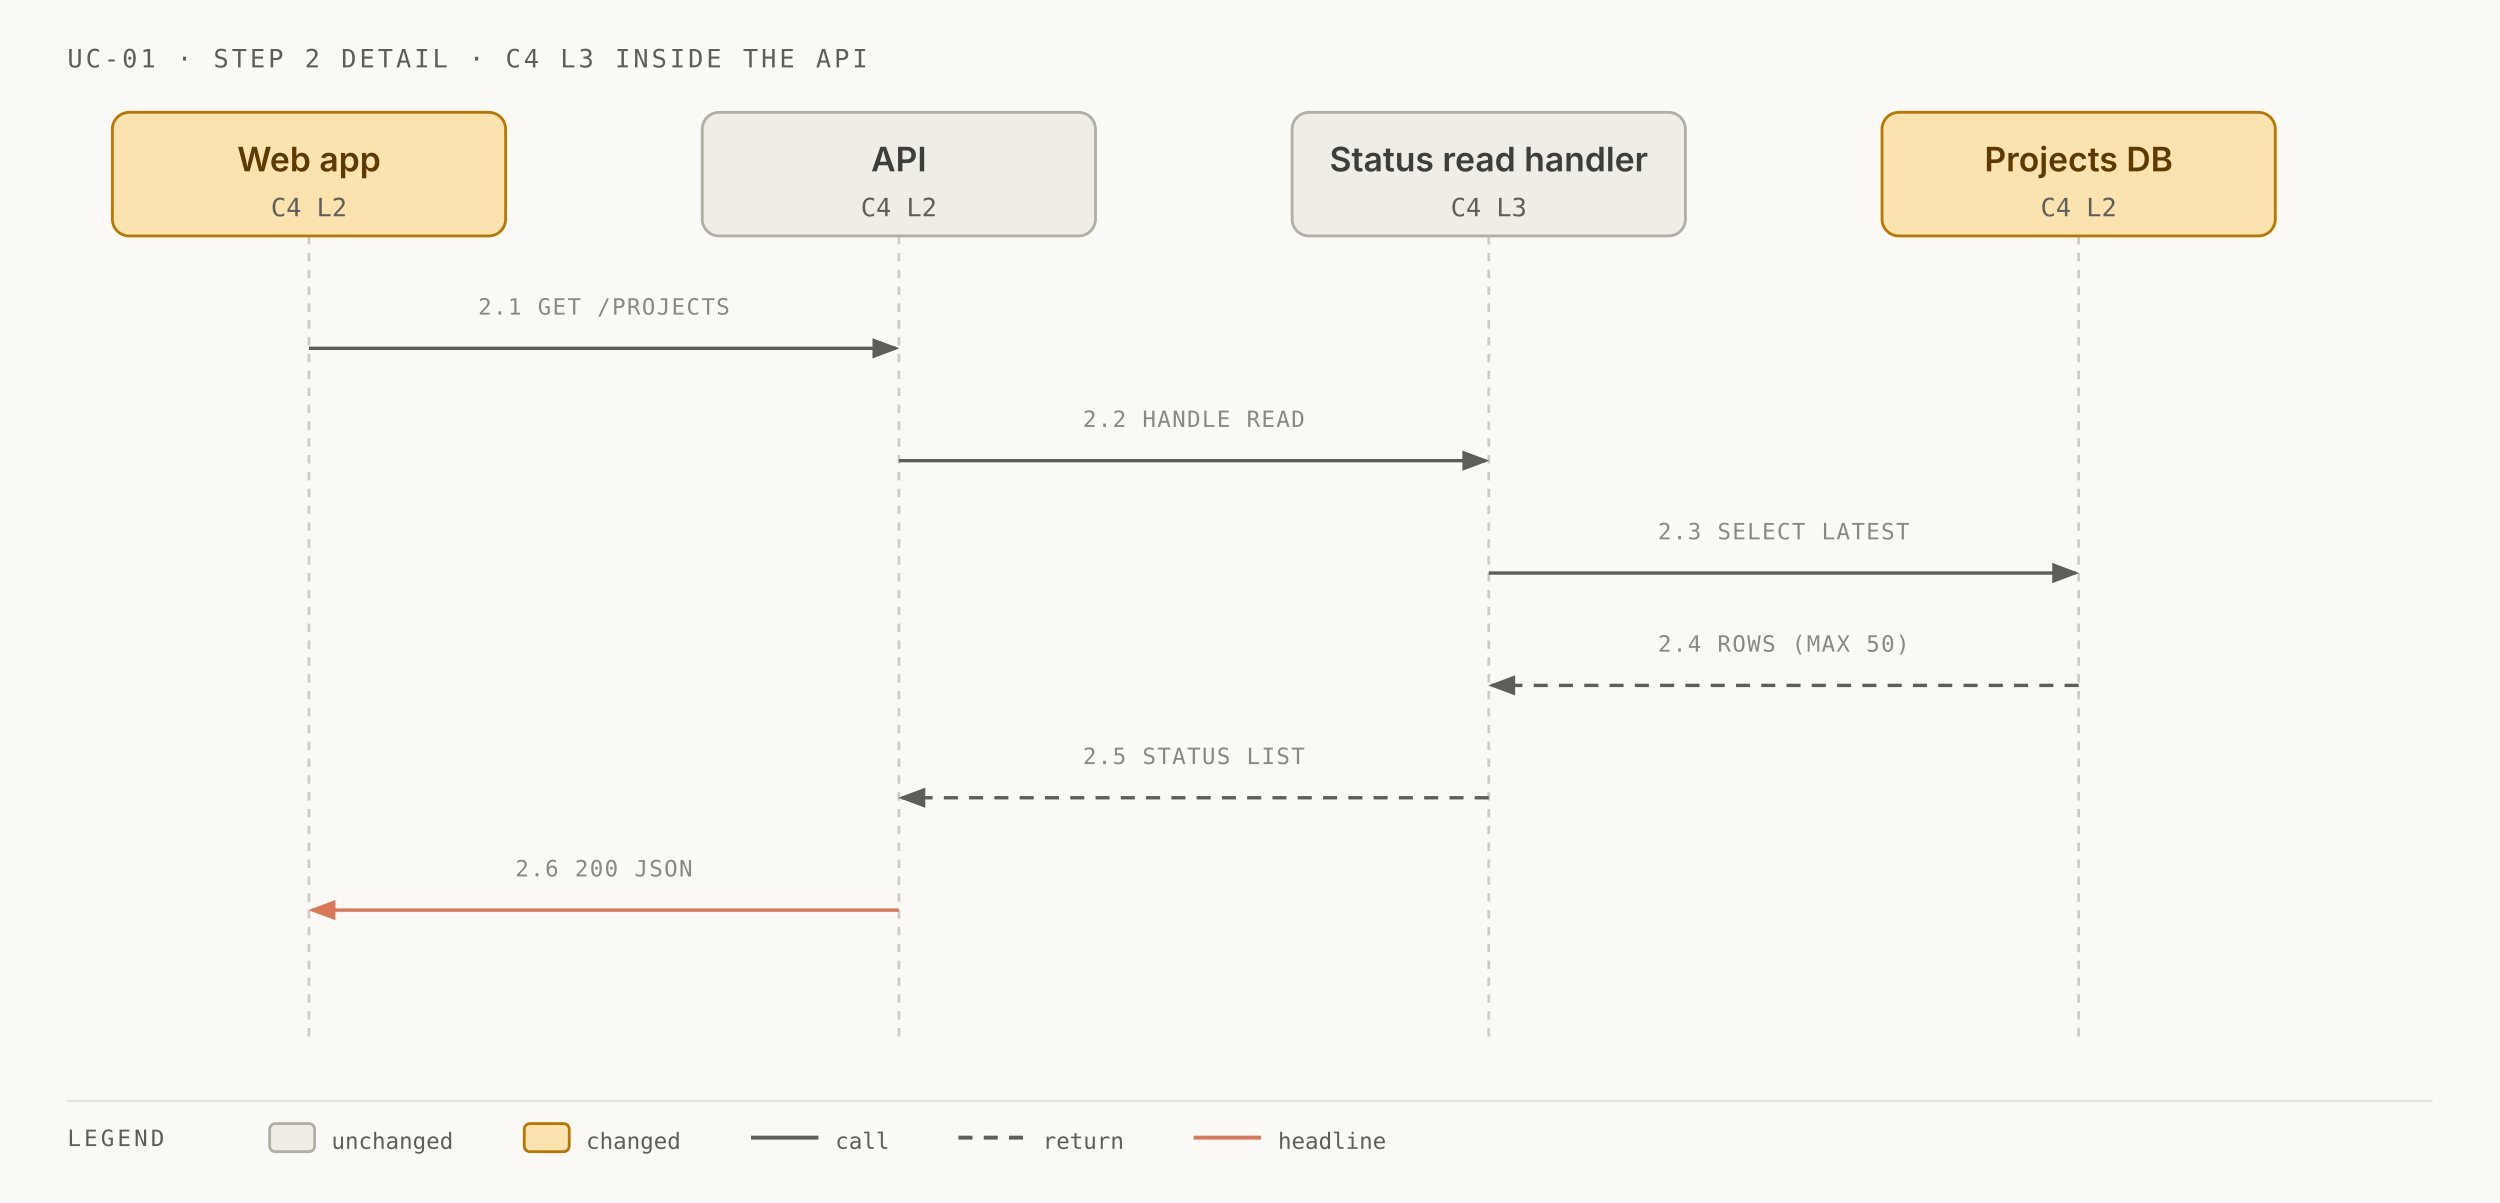
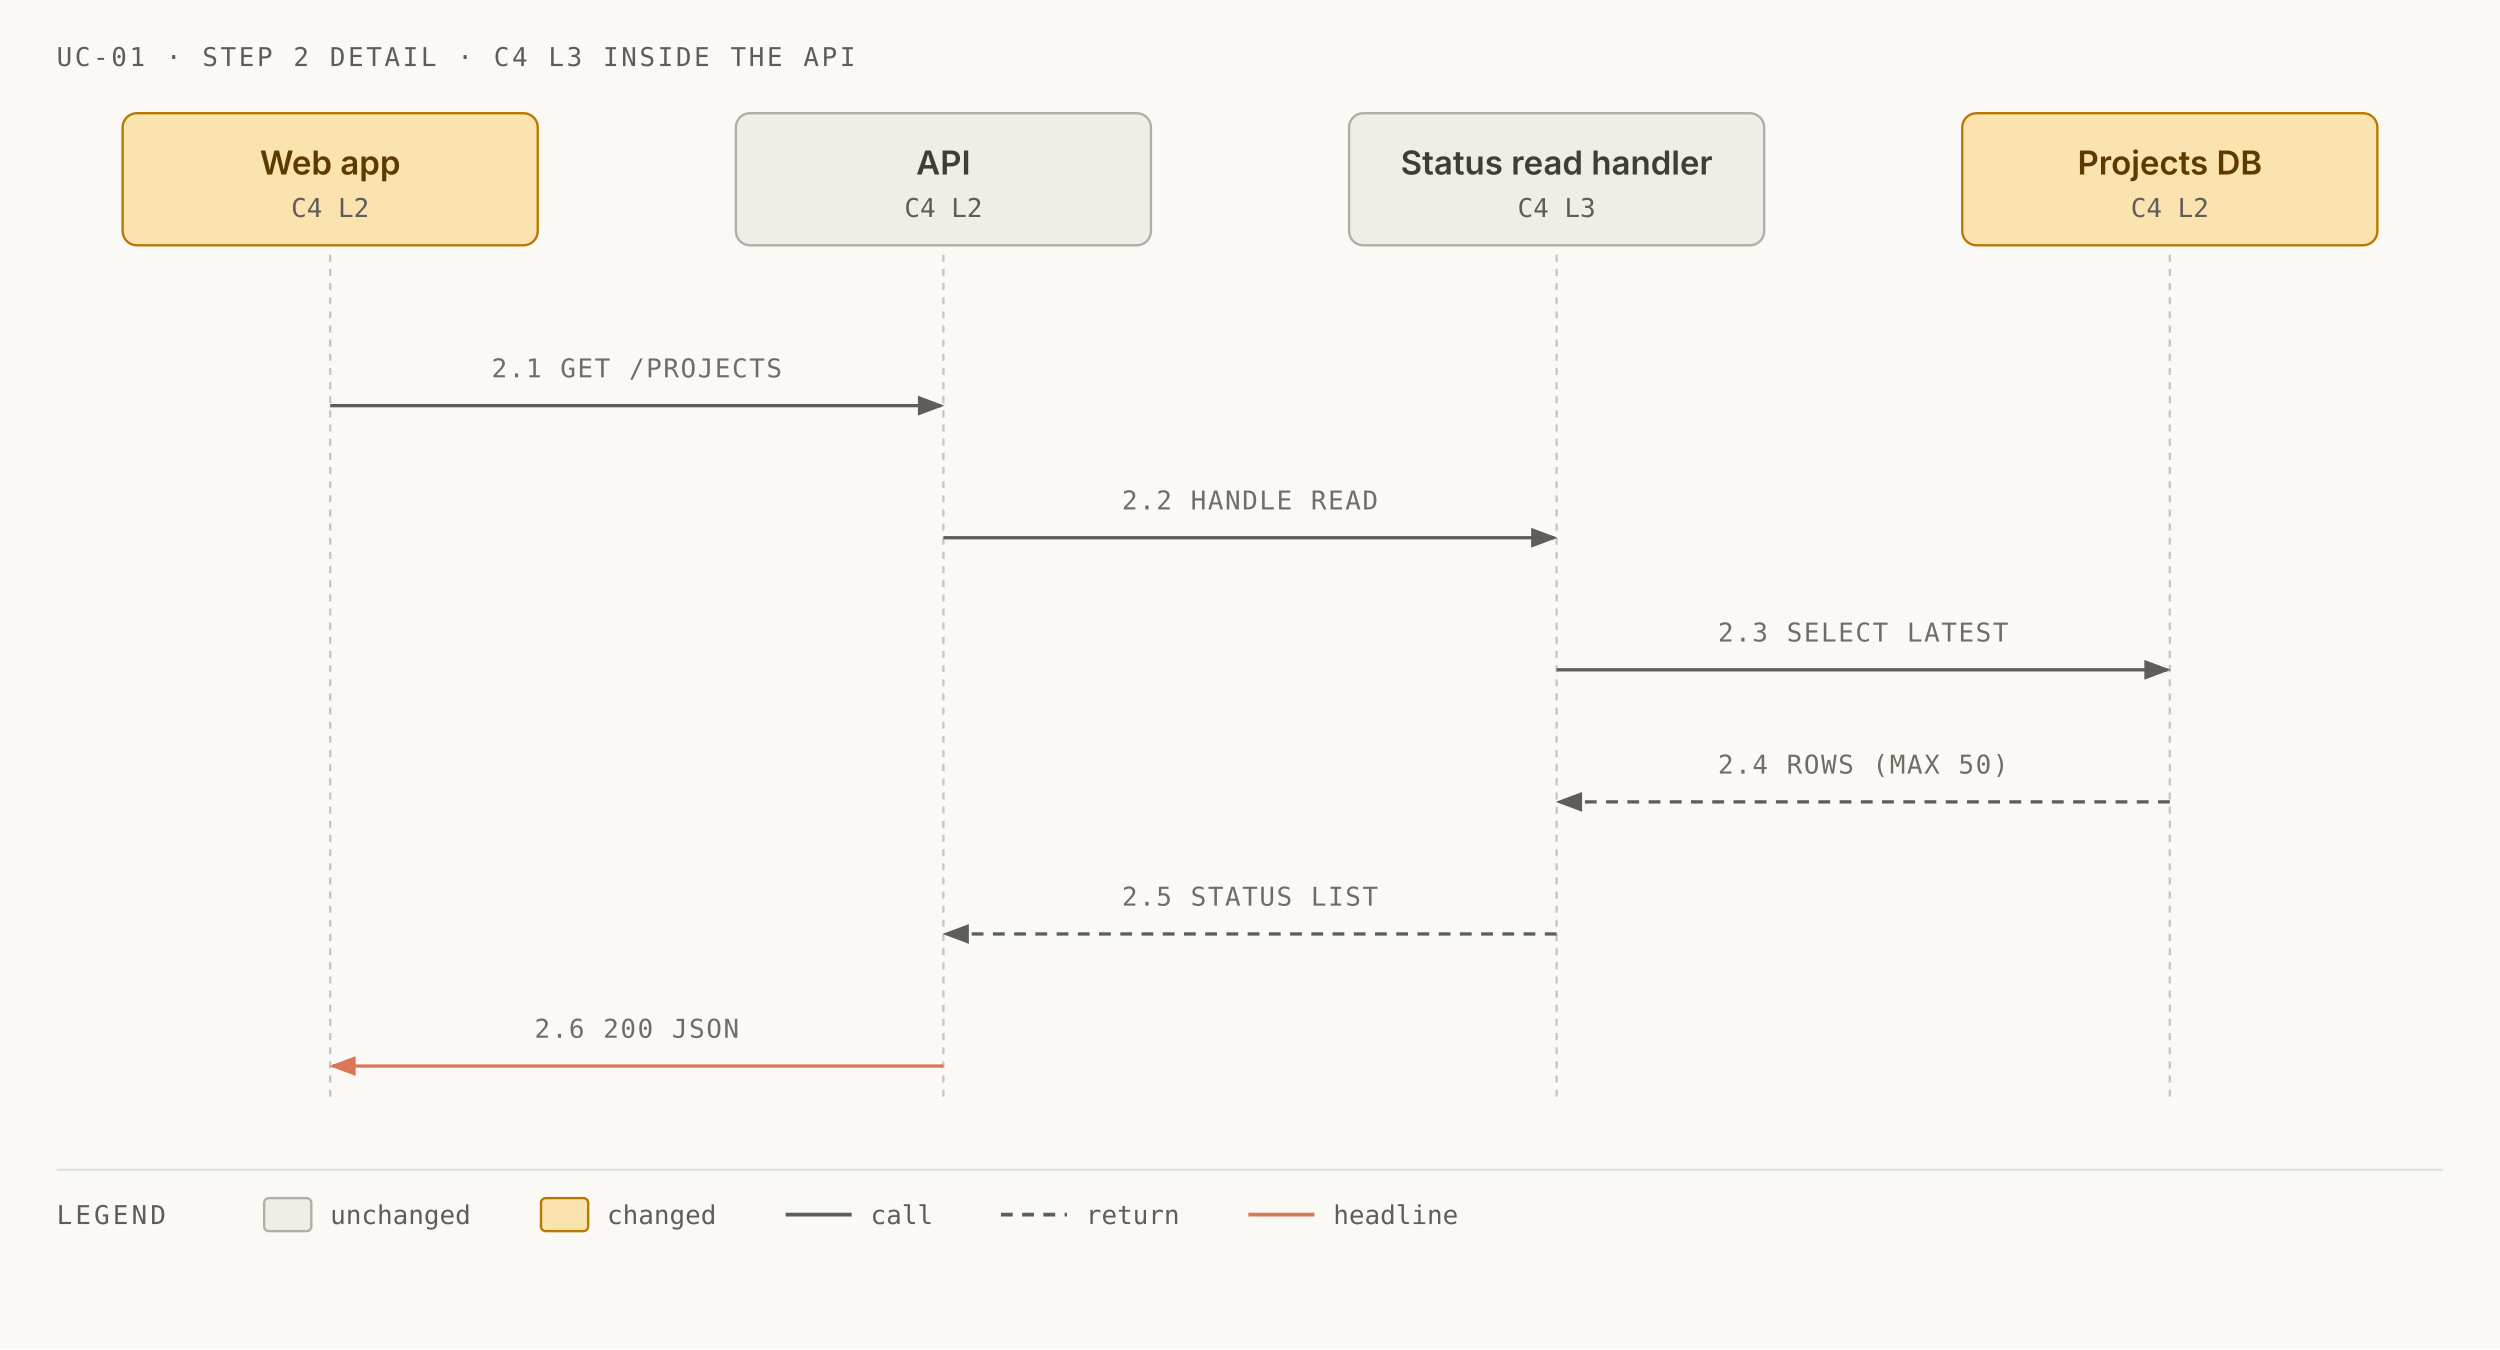
- <svg xmlns="http://www.w3.org/2000/svg" viewBox="0 0 890 428" width="890" height="428" role="img" aria-labelledby="uc-01-detail-title uc-01-detail-desc">
+ <svg xmlns="http://www.w3.org/2000/svg" id="uc-01-detail" viewBox="0 0 1060 572" width="1060" height="572" role="img" aria-labelledby="uc-01-detail-title uc-01-detail-desc" data-reflow="1" data-top="132" data-w="1060" data-legend-h="64">
  <defs>
    <marker id="uc-01-detail-arrow" markerWidth="8" markerHeight="6" refX="7" refY="3" orient="auto">
      <polygon points="0 0, 8 3, 0 6" fill="#5E5D59" />
    </marker>
    <marker id="uc-01-detail-arrow-accent" markerWidth="8" markerHeight="6" refX="7" refY="3" orient="auto">
      <polygon points="0 0, 8 3, 0 6" fill="#D97757" />
    </marker>
    <marker id="uc-01-detail-arrow-link" markerWidth="8" markerHeight="6" refX="7" refY="3" orient="auto">
      <polygon points="0 0, 8 3, 0 6" fill="#1F6FA8" />
    </marker>
    <marker id="uc-01-detail-arrow-changed" markerWidth="8" markerHeight="6" refX="7" refY="3" orient="auto">
      <polygon points="0 0, 8 3, 0 6" fill="#B87800" />
    </marker>
    <marker id="uc-01-detail-arrow-new" markerWidth="8" markerHeight="6" refX="7" refY="3" orient="auto">
      <polygon points="0 0, 8 3, 0 6" fill="#1F6FA8" />
    </marker>
    <marker id="uc-01-detail-arrow-removed" markerWidth="8" markerHeight="6" refX="7" refY="3" orient="auto">
      <polygon points="0 0, 8 3, 0 6" fill="#8A5A5A" />
    </marker>
  </defs>
  <rect width="100%" height="100%" fill="#FAF9F5" />
-   <text x="24" y="24" fill="#5E5D59" font-size="9" font-family="ui-monospace, 'Cascadia Mono', Consolas, monospace" text-anchor="start" letter-spacing="0.12em">UC-01 · STEP 2 DETAIL · C4 L3 INSIDE THE API</text>
-   <line x1="110" y1="84" x2="110" y2="372" stroke="rgba(20,20,19,0.20)" stroke-width="1" stroke-dasharray="3,3" />
-   <line x1="320" y1="84" x2="320" y2="372" stroke="rgba(20,20,19,0.20)" stroke-width="1" stroke-dasharray="3,3" />
-   <line x1="530" y1="84" x2="530" y2="372" stroke="rgba(20,20,19,0.20)" stroke-width="1" stroke-dasharray="3,3" />
-   <line x1="740" y1="84" x2="740" y2="372" stroke="rgba(20,20,19,0.20)" stroke-width="1" stroke-dasharray="3,3" />
-   <line x1="110" y1="124" x2="319" y2="124" stroke="#5E5D59" stroke-width="1.2" marker-end="url(#uc-01-detail-arrow)" />
-   <rect x="167" y="103" width="96" height="12" rx="2" fill="#FAF9F5" />
-   <text x="215.0" y="112" fill="#8A8880" font-size="8" font-family="ui-monospace, 'Cascadia Mono', Consolas, monospace" text-anchor="middle" letter-spacing="0.06em">2.1 GET /PROJECTS</text>
-   <line x1="320" y1="164" x2="529" y2="164" stroke="#5E5D59" stroke-width="1.2" marker-end="url(#uc-01-detail-arrow)" />
-   <rect x="382" y="143" width="86" height="12" rx="2" fill="#FAF9F5" />
-   <text x="425.0" y="152" fill="#8A8880" font-size="8" font-family="ui-monospace, 'Cascadia Mono', Consolas, monospace" text-anchor="middle" letter-spacing="0.06em">2.2 HANDLE READ</text>
-   <line x1="530" y1="204" x2="739" y2="204" stroke="#5E5D59" stroke-width="1.2" marker-end="url(#uc-01-detail-arrow)" />
-   <rect x="587" y="183" width="96" height="12" rx="2" fill="#FAF9F5" />
-   <text x="635.0" y="192" fill="#8A8880" font-size="8" font-family="ui-monospace, 'Cascadia Mono', Consolas, monospace" text-anchor="middle" letter-spacing="0.06em">2.3 SELECT LATEST</text>
-   <line x1="740" y1="244" x2="531" y2="244" stroke="#5E5D59" stroke-width="1.2" stroke-dasharray="5,4" marker-end="url(#uc-01-detail-arrow)" />
-   <rect x="587" y="223" width="96" height="12" rx="2" fill="#FAF9F5" />
-   <text x="635.0" y="232" fill="#8A8880" font-size="8" font-family="ui-monospace, 'Cascadia Mono', Consolas, monospace" text-anchor="middle" letter-spacing="0.06em">2.4 ROWS (MAX 50)</text>
-   <line x1="530" y1="284" x2="321" y2="284" stroke="#5E5D59" stroke-width="1.2" stroke-dasharray="5,4" marker-end="url(#uc-01-detail-arrow)" />
-   <rect x="382" y="263" width="86" height="12" rx="2" fill="#FAF9F5" />
-   <text x="425.0" y="272" fill="#8A8880" font-size="8" font-family="ui-monospace, 'Cascadia Mono', Consolas, monospace" text-anchor="middle" letter-spacing="0.06em">2.5 STATUS LIST</text>
-   <line x1="320" y1="324" x2="111" y2="324" stroke="#D97757" stroke-width="1.2" marker-end="url(#uc-01-detail-arrow-accent)" />
-   <rect x="179" y="303" width="72" height="12" rx="2" fill="#FAF9F5" />
-   <text x="215.0" y="312" fill="#8A8880" font-size="8" font-family="ui-monospace, 'Cascadia Mono', Consolas, monospace" text-anchor="middle" letter-spacing="0.06em">2.6 200 JSON</text>
-   <rect x="40" y="40" width="140" height="44" rx="6" fill="#FAF9F5" />
-   <rect x="40" y="40" width="140" height="44" rx="6" fill="#FBE3B0" stroke="#B87800" stroke-width="1" />
-   <text x="110.0" y="61.0" fill="#5C3A00" font-size="12" font-weight="600" font-family="Inter, 'IBM Plex Sans Thai', system-ui, -apple-system, 'Segoe UI', sans-serif" text-anchor="middle">Web app</text>
-   <text x="110.0" y="77.0" fill="#5E5D59" font-size="9" font-family="ui-monospace, 'Cascadia Mono', Consolas, monospace" text-anchor="middle">C4 L2</text>
-   <rect x="250" y="40" width="140" height="44" rx="6" fill="#FAF9F5" />
-   <rect x="250" y="40" width="140" height="44" rx="6" fill="#EFEDE6" stroke="#B0AEA5" stroke-width="1" />
-   <text x="320.0" y="61.0" fill="#3D3D3A" font-size="12" font-weight="600" font-family="Inter, 'IBM Plex Sans Thai', system-ui, -apple-system, 'Segoe UI', sans-serif" text-anchor="middle">API</text>
-   <text x="320.0" y="77.0" fill="#5E5D59" font-size="9" font-family="ui-monospace, 'Cascadia Mono', Consolas, monospace" text-anchor="middle">C4 L2</text>
-   <rect x="460" y="40" width="140" height="44" rx="6" fill="#FAF9F5" />
-   <rect x="460" y="40" width="140" height="44" rx="6" fill="#EFEDE6" stroke="#B0AEA5" stroke-width="1" />
-   <text x="530.0" y="61.0" fill="#3D3D3A" font-size="12" font-weight="600" font-family="Inter, 'IBM Plex Sans Thai', system-ui, -apple-system, 'Segoe UI', sans-serif" text-anchor="middle">Status read handler</text>
-   <text x="530.0" y="77.0" fill="#5E5D59" font-size="9" font-family="ui-monospace, 'Cascadia Mono', Consolas, monospace" text-anchor="middle">C4 L3</text>
-   <rect x="670" y="40" width="140" height="44" rx="6" fill="#FAF9F5" />
-   <rect x="670" y="40" width="140" height="44" rx="6" fill="#FBE3B0" stroke="#B87800" stroke-width="1" />
-   <text x="740.0" y="61.0" fill="#5C3A00" font-size="12" font-weight="600" font-family="Inter, 'IBM Plex Sans Thai', system-ui, -apple-system, 'Segoe UI', sans-serif" text-anchor="middle">Projects DB</text>
-   <text x="740.0" y="77.0" fill="#5E5D59" font-size="9" font-family="ui-monospace, 'Cascadia Mono', Consolas, monospace" text-anchor="middle">C4 L2</text>
-   <line x1="24" y1="392" x2="866" y2="392" stroke="rgba(20,20,19,0.10)" stroke-width="0.8" />
-   <text x="24" y="408" fill="#5E5D59" font-size="8" font-family="ui-monospace, 'Cascadia Mono', Consolas, monospace" text-anchor="start" letter-spacing="0.14em">LEGEND</text>
-   <rect x="96" y="400" width="16" height="10" rx="2" fill="#EFEDE6" stroke="#B0AEA5" />
-   <text x="118" y="409" fill="#5E5D59" font-size="8" font-family="ui-monospace, 'Cascadia Mono', Consolas, monospace" text-anchor="start">unchanged</text>
-   <rect x="186.64" y="400" width="16" height="10" rx="2" fill="#FBE3B0" stroke="#B87800" />
-   <text x="208.64" y="409" fill="#5E5D59" font-size="8" font-family="ui-monospace, 'Cascadia Mono', Consolas, monospace" text-anchor="start">changed</text>
-   <line x1="267.36" y1="405" x2="291.36" y2="405" stroke="#5E5D59" stroke-width="1.4" />
-   <text x="297.36" y="409" fill="#5E5D59" font-size="8" font-family="ui-monospace, 'Cascadia Mono', Consolas, monospace" text-anchor="start">call</text>
-   <line x1="341.2" y1="405" x2="365.2" y2="405" stroke="#5E5D59" stroke-width="1.4" stroke-dasharray="5,4" />
-   <text x="371.2" y="409" fill="#5E5D59" font-size="8" font-family="ui-monospace, 'Cascadia Mono', Consolas, monospace" text-anchor="start">return</text>
-   <line x1="424.96" y1="405" x2="448.96" y2="405" stroke="#D97757" stroke-width="1.4" />
-   <text x="454.96" y="409" fill="#5E5D59" font-size="8" font-family="ui-monospace, 'Cascadia Mono', Consolas, monospace" text-anchor="start">headline</text>
+   <text x="24" y="28" fill="#5E5D59" font-size="11" font-family="ui-monospace, 'Cascadia Mono', Consolas, monospace" text-anchor="start" letter-spacing="0.1em">UC-01 · STEP 2 DETAIL · C4 L3 INSIDE THE API</text>
+   <g data-lifelines="1">
+     <line data-lifeline="1" x1="140" y1="108" x2="140" y2="468" stroke="rgba(20,20,19,0.22)" stroke-width="1" stroke-dasharray="3,3" />
+     <line data-lifeline="1" x1="400" y1="108" x2="400" y2="468" stroke="rgba(20,20,19,0.22)" stroke-width="1" stroke-dasharray="3,3" />
+     <line data-lifeline="1" x1="660" y1="108" x2="660" y2="468" stroke="rgba(20,20,19,0.22)" stroke-width="1" stroke-dasharray="3,3" />
+     <line data-lifeline="1" x1="920" y1="108" x2="920" y2="468" stroke="rgba(20,20,19,0.22)" stroke-width="1" stroke-dasharray="3,3" />
+   </g>
+   <rect x="52" y="48" width="176" height="56" rx="6" fill="#FAF9F5" />
+   <rect x="52" y="48" width="176" height="56" rx="6" fill="#FBE3B0" stroke="#B87800" stroke-width="1" />
+   <text x="140.0" y="74.0" fill="#5C3A00" font-size="14" font-weight="600" font-family="Inter, 'IBM Plex Sans Thai', system-ui, -apple-system, 'Segoe UI', sans-serif" text-anchor="middle">Web app</text>
+   <text x="140.0" y="92.0" fill="#5E5D59" font-size="11" font-family="ui-monospace, 'Cascadia Mono', Consolas, monospace" text-anchor="middle">C4 L2</text>
+   <rect x="312" y="48" width="176" height="56" rx="6" fill="#FAF9F5" />
+   <rect x="312" y="48" width="176" height="56" rx="6" fill="#EFEDE6" stroke="#B0AEA5" stroke-width="1" />
+   <text x="400.0" y="74.0" fill="#3D3D3A" font-size="14" font-weight="600" font-family="Inter, 'IBM Plex Sans Thai', system-ui, -apple-system, 'Segoe UI', sans-serif" text-anchor="middle">API</text>
+   <text x="400.0" y="92.0" fill="#5E5D59" font-size="11" font-family="ui-monospace, 'Cascadia Mono', Consolas, monospace" text-anchor="middle">C4 L2</text>
+   <rect x="572" y="48" width="176" height="56" rx="6" fill="#FAF9F5" />
+   <rect x="572" y="48" width="176" height="56" rx="6" fill="#EFEDE6" stroke="#B0AEA5" stroke-width="1" />
+   <text x="660.0" y="74.0" fill="#3D3D3A" font-size="14" font-weight="600" font-family="Inter, 'IBM Plex Sans Thai', system-ui, -apple-system, 'Segoe UI', sans-serif" text-anchor="middle">Status read handler</text>
+   <text x="660.0" y="92.0" fill="#5E5D59" font-size="11" font-family="ui-monospace, 'Cascadia Mono', Consolas, monospace" text-anchor="middle">C4 L3</text>
+   <rect x="832" y="48" width="176" height="56" rx="6" fill="#FAF9F5" />
+   <rect x="832" y="48" width="176" height="56" rx="6" fill="#FBE3B0" stroke="#B87800" stroke-width="1" />
+   <text x="920.0" y="74.0" fill="#5C3A00" font-size="14" font-weight="600" font-family="Inter, 'IBM Plex Sans Thai', system-ui, -apple-system, 'Segoe UI', sans-serif" text-anchor="middle">Projects DB</text>
+   <text x="920.0" y="92.0" fill="#5E5D59" font-size="11" font-family="ui-monospace, 'Cascadia Mono', Consolas, monospace" text-anchor="middle">C4 L2</text>
+   <g data-block="1" data-y="132" data-h="56">
+     <line x1="140" y1="172" x2="399" y2="172" stroke="#5E5D59" stroke-width="1.4" marker-end="url(#uc-01-detail-arrow)" />
+     <rect x="198" y="148" width="143" height="16" rx="2" fill="#FAF9F5" />
+     <text x="270.0" y="160" fill="#6F6D66" font-size="11" font-family="ui-monospace, 'Cascadia Mono', Consolas, monospace" text-anchor="middle" letter-spacing="0.06em">2.1 GET /PROJECTS</text>
+   </g>
+   <g data-block="1" data-y="188" data-h="56">
+     <line x1="400" y1="228" x2="659" y2="228" stroke="#5E5D59" stroke-width="1.4" marker-end="url(#uc-01-detail-arrow)" />
+     <rect x="466" y="204" width="128" height="16" rx="2" fill="#FAF9F5" />
+     <text x="530.0" y="216" fill="#6F6D66" font-size="11" font-family="ui-monospace, 'Cascadia Mono', Consolas, monospace" text-anchor="middle" letter-spacing="0.06em">2.2 HANDLE READ</text>
+   </g>
+   <g data-block="1" data-y="244" data-h="56">
+     <line x1="660" y1="284" x2="919" y2="284" stroke="#5E5D59" stroke-width="1.4" marker-end="url(#uc-01-detail-arrow)" />
+     <rect x="718" y="260" width="143" height="16" rx="2" fill="#FAF9F5" />
+     <text x="790.0" y="272" fill="#6F6D66" font-size="11" font-family="ui-monospace, 'Cascadia Mono', Consolas, monospace" text-anchor="middle" letter-spacing="0.06em">2.3 SELECT LATEST</text>
+   </g>
+   <g data-block="1" data-y="300" data-h="56">
+     <line x1="920" y1="340" x2="661" y2="340" stroke="#5E5D59" stroke-width="1.4" stroke-dasharray="5,4" marker-end="url(#uc-01-detail-arrow)" />
+     <rect x="718" y="316" width="143" height="16" rx="2" fill="#FAF9F5" />
+     <text x="790.0" y="328" fill="#6F6D66" font-size="11" font-family="ui-monospace, 'Cascadia Mono', Consolas, monospace" text-anchor="middle" letter-spacing="0.06em">2.4 ROWS (MAX 50)</text>
+   </g>
+   <g data-block="1" data-y="356" data-h="56">
+     <line x1="660" y1="396" x2="401" y2="396" stroke="#5E5D59" stroke-width="1.4" stroke-dasharray="5,4" marker-end="url(#uc-01-detail-arrow)" />
+     <rect x="466" y="372" width="128" height="16" rx="2" fill="#FAF9F5" />
+     <text x="530.0" y="384" fill="#6F6D66" font-size="11" font-family="ui-monospace, 'Cascadia Mono', Consolas, monospace" text-anchor="middle" letter-spacing="0.06em">2.5 STATUS LIST</text>
+   </g>
+   <g data-block="1" data-y="412" data-h="56">
+     <line x1="400" y1="452" x2="141" y2="452" stroke="#D97757" stroke-width="1.4" marker-end="url(#uc-01-detail-arrow-accent)" />
+     <rect x="217" y="428" width="106" height="16" rx="2" fill="#FAF9F5" />
+     <text x="270.0" y="440" fill="#6F6D66" font-size="11" font-family="ui-monospace, 'Cascadia Mono', Consolas, monospace" text-anchor="middle" letter-spacing="0.06em">2.6 200 JSON</text>
+   </g>
+   <g data-legend="1" data-y="508" transform="translate(0,0)">
+     <line x1="24" y1="496" x2="1036" y2="496" stroke="rgba(20,20,19,0.10)" stroke-width="1" />
+     <text x="24" y="519" fill="#5E5D59" font-size="11" font-family="ui-monospace, 'Cascadia Mono', Consolas, monospace" text-anchor="start" letter-spacing="0.12em">LEGEND</text>
+     <rect x="112" y="508" width="20" height="14" rx="2" fill="#EFEDE6" stroke="#B0AEA5" />
+     <text x="140" y="519" fill="#5E5D59" font-size="11" font-family="ui-monospace, 'Cascadia Mono', Consolas, monospace" text-anchor="start">unchanged</text>
+     <rect x="229.38" y="508" width="20" height="14" rx="2" fill="#FBE3B0" stroke="#B87800" />
+     <text x="257.38" y="519" fill="#5E5D59" font-size="11" font-family="ui-monospace, 'Cascadia Mono', Consolas, monospace" text-anchor="start">changed</text>
+     <line x1="333.12" y1="515" x2="361.12" y2="515" stroke="#5E5D59" stroke-width="1.6" />
+     <text x="369.12" y="519" fill="#5E5D59" font-size="11" font-family="ui-monospace, 'Cascadia Mono', Consolas, monospace" text-anchor="start">call</text>
+     <line x1="424.4" y1="515" x2="452.4" y2="515" stroke="#5E5D59" stroke-width="1.6" stroke-dasharray="5,4" />
+     <text x="460.4" y="519" fill="#5E5D59" font-size="11" font-family="ui-monospace, 'Cascadia Mono', Consolas, monospace" text-anchor="start">return</text>
+     <line x1="529.32" y1="515" x2="557.32" y2="515" stroke="#D97757" stroke-width="1.6" />
+     <text x="565.32" y="519" fill="#5E5D59" font-size="11" font-family="ui-monospace, 'Cascadia Mono', Consolas, monospace" text-anchor="start">headline</text>
+   </g>
</svg>
